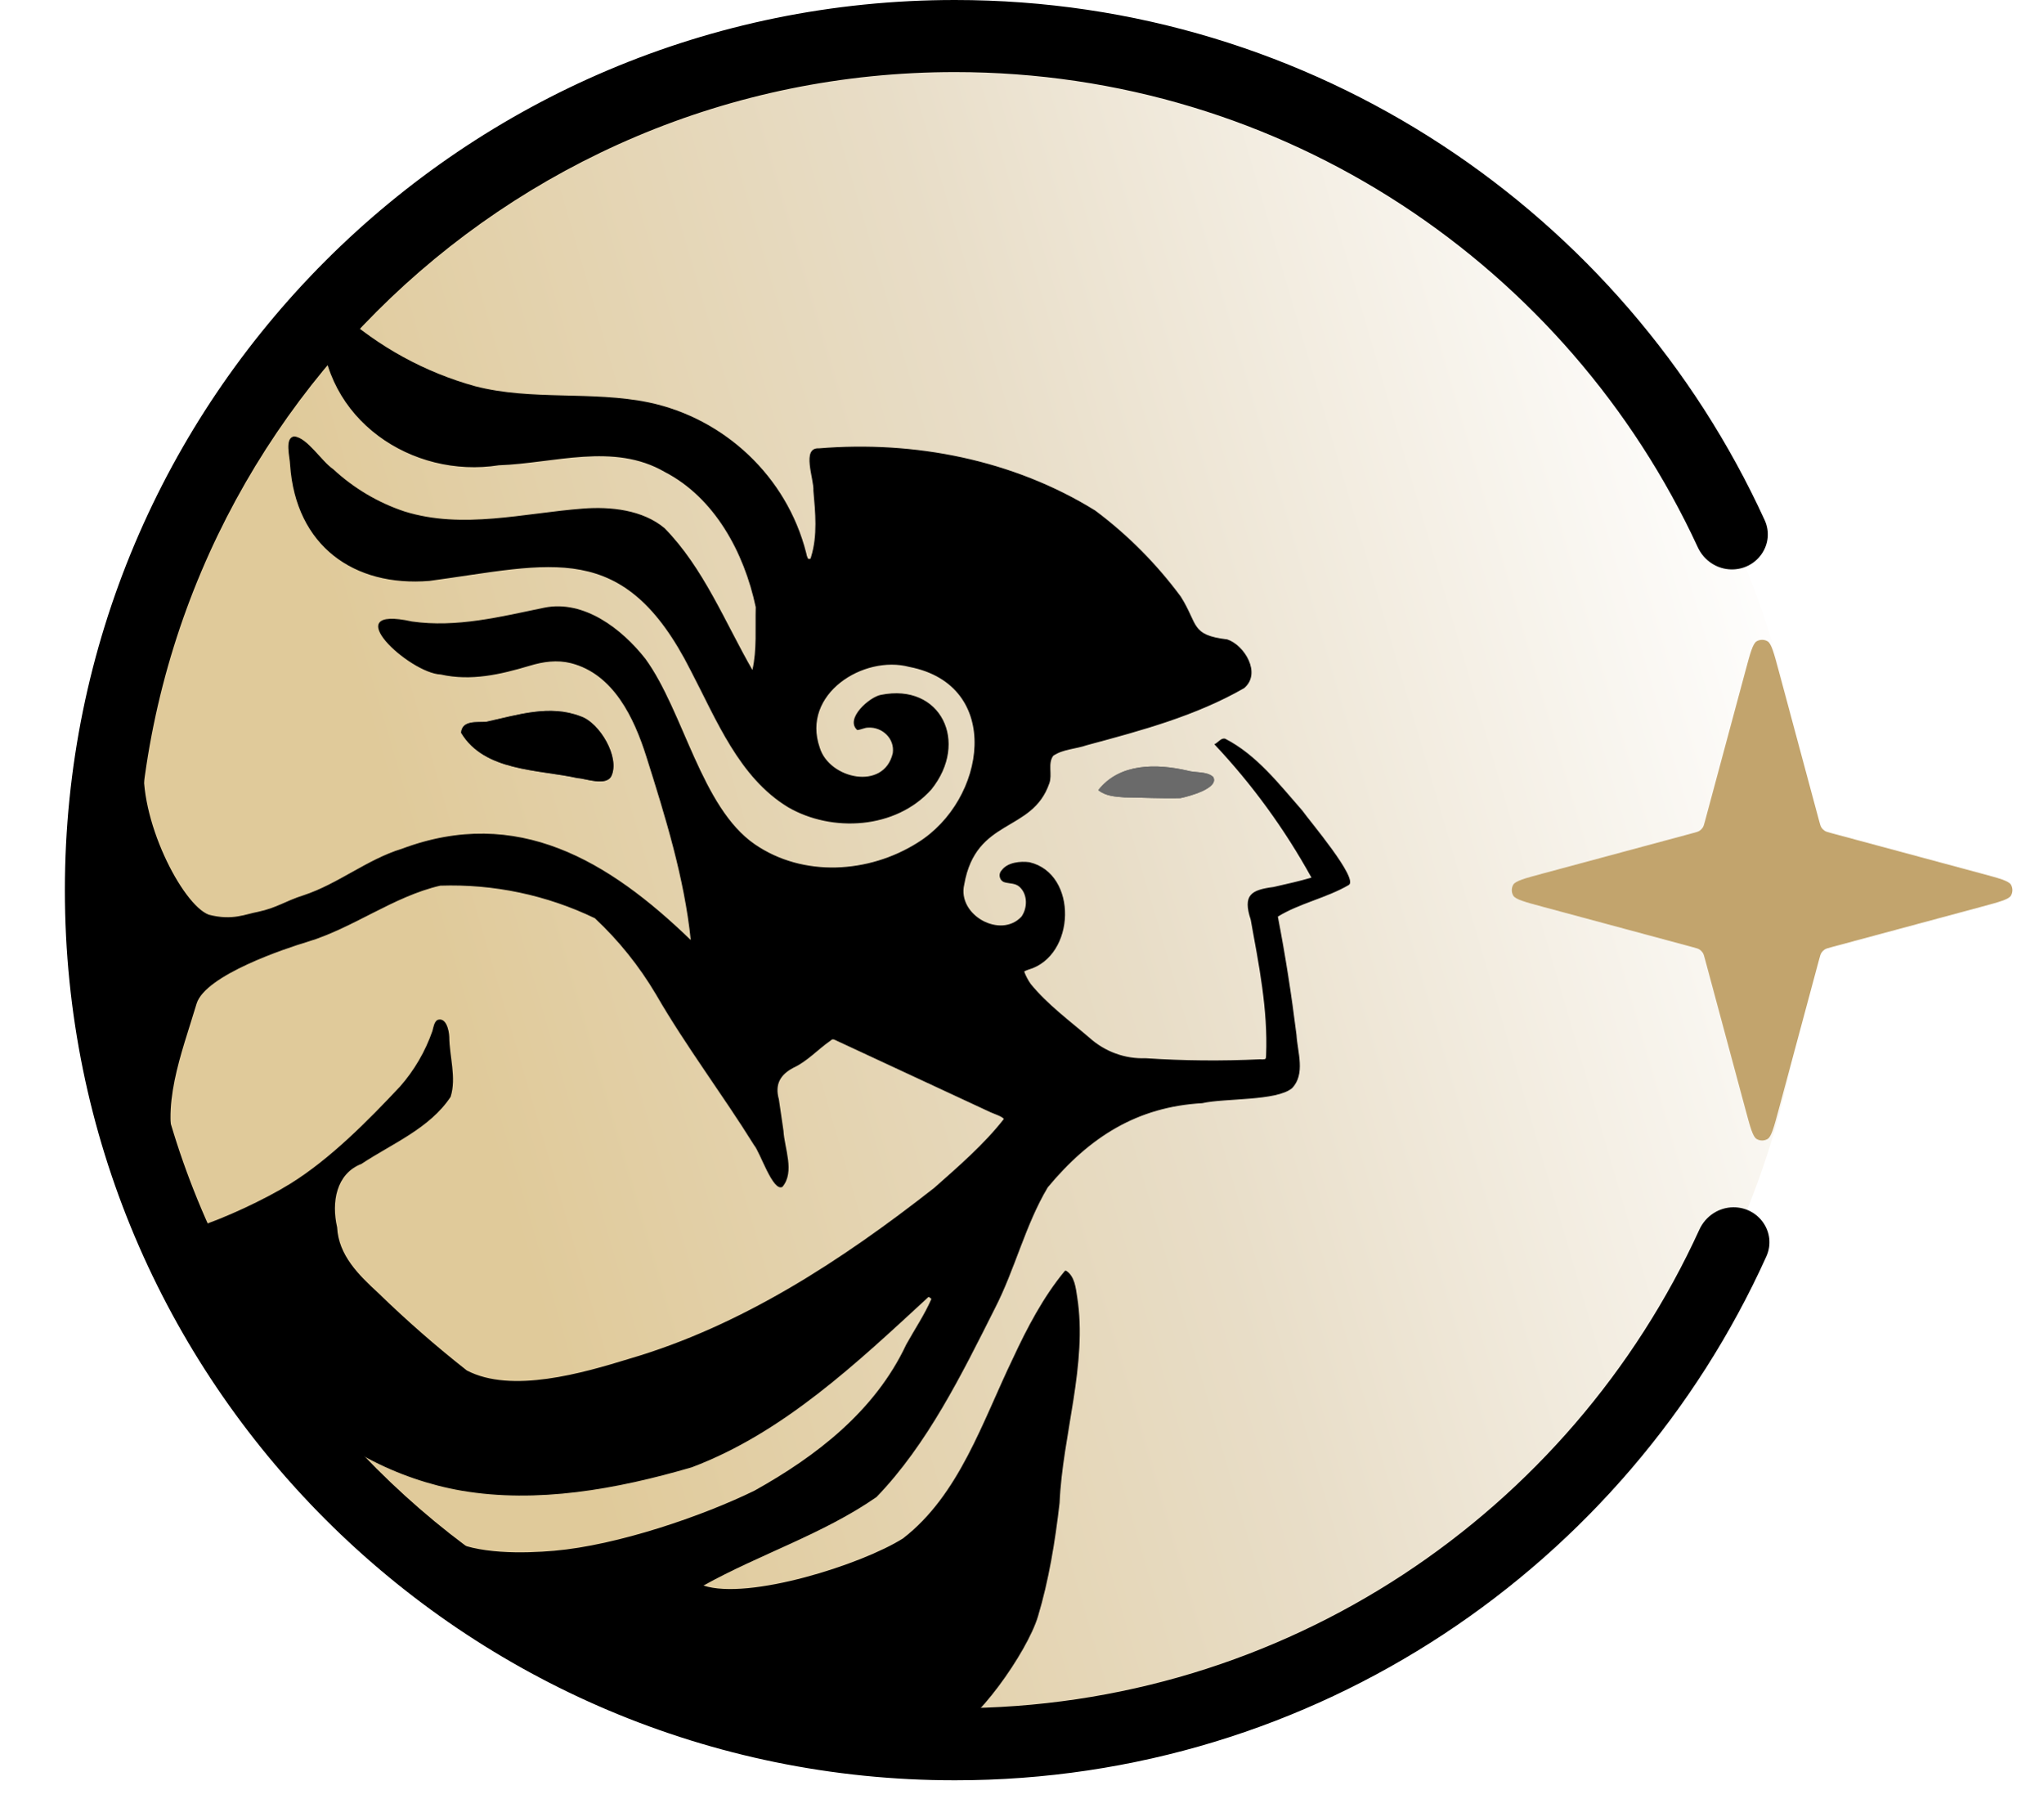
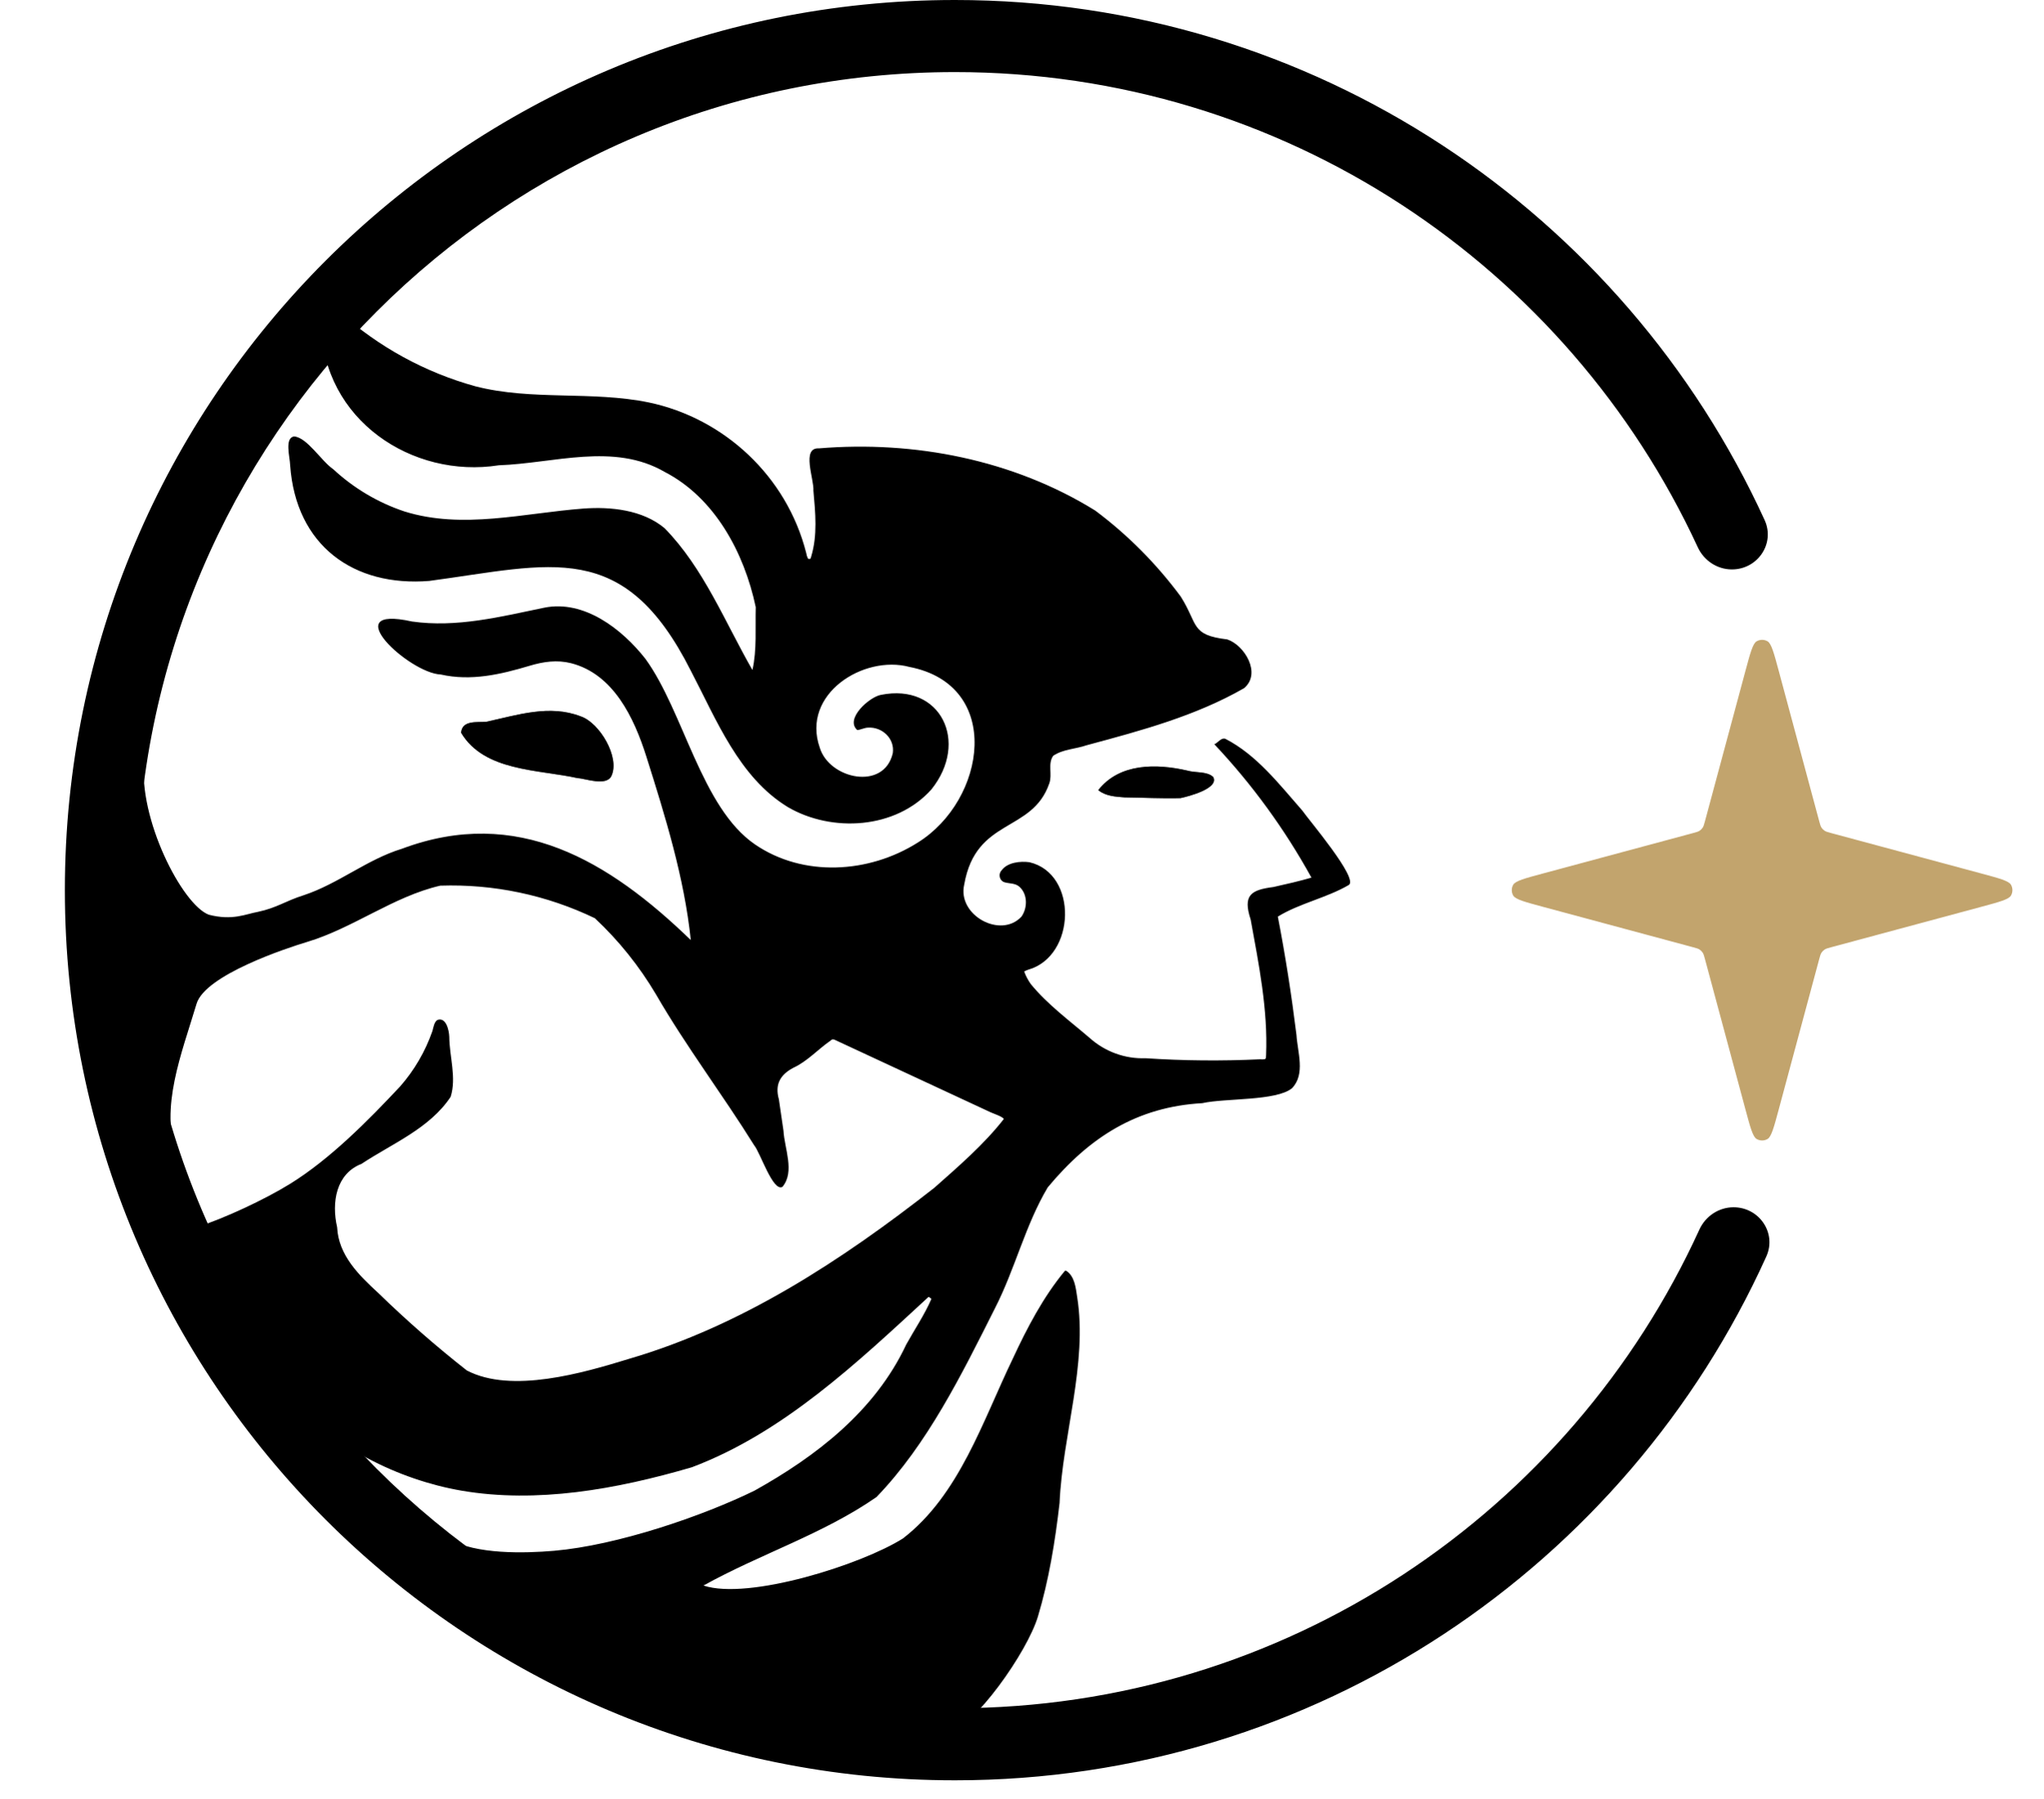
<svg xmlns="http://www.w3.org/2000/svg" width="567" height="499" viewBox="0 0 567 499" fill="none">
-   <circle cx="265" cy="247" r="237" fill="url(#paint0_linear_26_2)" />
  <path d="M304.769 219.263C310.672 211.693 320.981 211.867 329.49 213.823C331.737 214.498 334.925 213.965 336.672 215.589C338.45 218.763 329.775 221.006 327.598 221.462C322.435 221.611 317.264 221.315 312.08 221.26C309.492 221.061 306.895 220.921 304.769 219.263Z" fill="#6A6A6A" />
  <path d="M484.365 186.214C485.739 181.112 486.426 178.56 487.501 177.94C488.429 177.405 489.571 177.405 490.499 177.94C491.574 178.56 492.261 181.112 493.635 186.214L504.828 227.785C505.09 228.757 505.22 229.244 505.479 229.641C505.707 229.993 506.007 230.293 506.359 230.521C506.756 230.78 507.242 230.91 508.215 231.172L549.786 242.365C554.888 243.739 557.44 244.426 558.06 245.501C558.595 246.429 558.595 247.571 558.06 248.499C557.44 249.574 554.888 250.261 549.786 251.635L508.215 262.828C507.242 263.09 506.756 263.22 506.359 263.479C506.007 263.707 505.707 264.007 505.479 264.359C505.22 264.756 505.09 265.243 504.828 266.215L493.635 307.786C492.261 312.888 491.574 315.44 490.499 316.06C489.571 316.595 488.429 316.595 487.501 316.06C486.426 315.44 485.739 312.888 484.365 307.786L473.172 266.215C472.91 265.243 472.779 264.756 472.521 264.359C472.292 264.007 471.993 263.707 471.641 263.479C471.244 263.22 470.757 263.09 469.785 262.828L428.214 251.635C423.112 250.261 420.56 249.574 419.94 248.499C419.405 247.571 419.405 246.429 419.94 245.501C420.56 244.426 423.112 243.739 428.214 242.365L469.785 231.172C470.757 230.91 471.244 230.78 471.641 230.521C471.993 230.293 472.292 229.993 472.521 229.641C472.779 229.244 472.91 228.757 473.172 227.785L484.365 186.214Z" fill="#C2A46D" />
  <path d="M191.986 407.143C217.393 397.561 237.801 378.189 257.703 359.845C257.816 359.942 258.39 360.277 258.464 360.439C256.56 364.839 253.813 368.876 251.49 373.075C242.81 391.573 226.475 404.099 209.361 413.638C194.937 420.696 171.345 428.794 153.748 430.319C145.541 431.031 132.041 431.358 124.541 427.031C119.214 423.956 120.664 427.064 124.541 431.031C148.937 461.381 191.185 468.966 226.328 480.983C237.109 483.668 244.048 485.609 255.541 483.531C263.541 482.084 255.655 482.849 263.041 480.983C270.427 479.117 285.041 458.531 288.041 448.531C291.041 438.531 292.801 427.864 294.041 417.031C294.845 398.313 301.872 378.454 298.922 359.865C298.529 357.306 298.226 354.194 295.955 352.668C295.461 352.446 295.827 352.538 295.416 352.762C289.51 359.909 285.04 368.433 281.087 376.95C272.666 394.385 266.231 414.799 250.592 426.881C239.126 434.14 207.73 444.106 195.222 439.963C210.898 431.228 228.389 425.709 243.228 415.411C257.367 400.763 266.9 381.337 276.081 363.073C281.66 352.235 284.537 339.89 290.756 329.477C302.402 315.462 315.598 307.128 333.641 306.109C340.012 304.68 354.215 305.553 358.552 301.956C362.332 298.046 360.072 291.96 359.786 287.165C358.423 276.171 356.713 265.158 354.614 254.341C360.569 250.662 368.187 249.149 374.303 245.564C377.11 243.827 363.153 227.456 361.398 224.903C354.992 217.608 348.729 209.454 340.039 205C338.91 204.596 338.037 206.076 337 206.523C347.46 217.618 356.513 230.05 363.945 243.526C360.487 244.532 357.062 245.302 353.601 246.08L353.378 246.13C347.193 246.94 344.826 248.316 347.082 255.179C349.329 267.542 351.882 280.139 351.356 292.781C351.308 293.248 351.387 293.714 351.051 293.888C350.6 293.979 350.138 293.994 349.683 293.934C339.085 294.44 328.475 294.343 317.899 293.641C312.205 293.85 306.665 291.835 302.377 287.996C296.824 283.235 290.706 278.755 286.038 273.041C285.29 271.983 284.68 270.827 284.226 269.602C284.329 269.425 285.155 269.16 285.353 269.067C298.573 265.319 299.226 242.421 285.674 239.249C283.193 238.914 279.585 239.255 277.959 241.505C277.717 241.759 277.545 242.075 277.459 242.42C277.373 242.764 277.378 243.126 277.471 243.466C277.565 243.806 277.746 244.114 277.993 244.356C278.241 244.599 278.547 244.768 278.881 244.846C280.268 245.217 281.81 245.044 282.951 246.106C285.176 248.16 285.182 251.855 283.498 254.308C277.773 260.594 265.591 253.974 267.581 245.438C270.832 226.819 286.453 231.165 291.191 217.371C292.099 214.898 290.693 211.88 292.288 209.707C295.003 207.865 298.546 207.848 301.567 206.787L301.976 206.677C316.737 202.709 331.812 198.656 345.251 190.951C350.136 186.867 345.359 178.996 340.575 177.423C330.353 176.191 332.603 173.385 327.685 165.555C320.937 156.44 312.942 148.397 303.948 141.678C281.214 127.572 253.706 122.21 227.275 124.409C222.288 124.119 225.951 132.98 225.722 136.136C226.262 142.218 226.91 148.559 225.087 154.494C224.958 154.92 225.042 155.083 224.566 155.076C224.254 155.081 224.338 155.104 224.164 154.897C223.954 154.44 223.807 153.953 223.729 153.452C218.31 132.067 200.876 116.066 180.106 111.679C164.264 108.4 147.566 111.237 131.865 107.172C117.944 103.322 105.069 96.27 94.193 86.536C90.002 81.909 88.653 85.824 89.142 90.022C89.551 116.502 114.42 132.882 138.422 129.103C153.749 128.573 170.296 122.718 184.465 130.954C198.286 138.091 206.51 153.267 209.721 168.472C209.56 174.212 210.075 180.331 208.799 185.911C201.164 172.595 195.232 157.576 184.41 146.549C178.331 141.46 169.446 140.54 161.844 141.117C145.374 142.361 128.403 146.965 112.232 141.914C104.903 139.474 98.162 135.473 92.438 130.167C89.201 127.978 85.242 121.396 81.636 121.101C78.88 121.464 80.459 126.877 80.503 129.013C82.071 151.481 98.217 162.887 119.139 161.191C153.057 156.632 173.094 149.298 191.647 186.008C198.84 199.755 205.067 215.704 218.667 223.97C230.823 231.05 248.543 230.116 258.438 219.089C269.048 205.924 261.096 189.465 244.48 192.808C241.32 193.344 234.373 199.474 237.898 202.573C238.809 202.522 239.94 201.897 240.911 201.905C244.759 201.658 248.343 204.887 247.755 208.991C245.315 219.511 230.134 216.166 227.489 207.471C222.282 192.555 239.676 181.664 252.341 185.052C278.492 190.109 273.687 222.03 254.645 233.826C241.077 242.379 222.87 243.455 209.503 234.304C194.587 224.084 189.745 197.453 179.101 182.808C172.562 174.474 162.048 166.388 151.028 168.624C138.95 171.123 126.707 174.224 114.317 172.45C92.945 167.713 113.608 186.841 122.316 187.16C130.702 189.047 138.85 187.166 146.979 184.737C150.761 183.594 154.585 183.041 158.481 184.023C170.199 187.033 175.943 199.079 179.394 210.029C184.608 226.53 189.895 243.537 191.695 260.851C168.944 238.85 143.544 223.526 111.518 235.521C101.875 238.469 93.863 245.244 84.307 248.397C79.04 250.065 76.928 251.885 71.541 253.031C68.228 253.616 64.541 255.531 57.941 253.815C50.541 251.031 38.263 227.031 40.041 211.031C41.041 202.031 37.589 197.291 37.541 198.031C37.225 201.491 33.065 215.172 33.186 218.64C34.313 240.45 32.306 266.268 38.757 287.165C38.757 298.031 36.99 306.287 43.541 314.031C44.495 316.135 51.541 327.531 49.041 320.531C44.312 307.29 50.343 292.531 54.541 278.531C56.941 270.531 79.541 263.075 85.231 261.367C98.027 257.528 109.145 248.765 122.162 245.755C136.985 245.254 151.68 248.347 165.076 254.788C171.683 260.962 177.4 268.087 182.053 275.951C190.409 290.409 200.494 303.662 209.285 317.799C210.967 319.776 214.484 330.806 217.126 329.337C220.642 325.158 217.681 318.668 217.414 313.745C216.993 310.839 216.581 307.944 216.14 305.045C214.983 300.903 216.495 298.223 220.167 296.286C224.041 294.499 226.967 291.184 230.464 288.768C231.134 288.097 231.498 288.482 232.23 288.799L274.927 308.65C275.565 308.953 278.452 309.912 278.548 310.531C273.103 317.513 265.966 323.676 259.283 329.592C233.612 349.714 205.824 367.907 174.678 377.021C161.797 380.979 141.959 386.787 129.537 380.275C120.975 373.549 112.761 366.363 104.929 358.745C99.644 353.881 93.928 348.359 93.55 340.534C91.972 333.697 93.213 325.71 100.319 322.953C108.777 317.342 119.2 313.163 125.042 304.361C126.734 299.063 124.702 293.15 124.671 287.665C124.603 285.829 123.755 282.104 121.345 283.041C120.466 283.611 120.253 285.165 119.994 286.087C118.007 291.778 114.953 297.014 111.008 301.493C102.008 311.094 91.606 321.589 80.619 328.423C73.486 332.859 61.945 338.215 54.541 340.534C58.188 356.296 70.995 375.131 80.619 387.531C91.596 401.214 110.57 410.638 128.102 413.638C148.961 417.207 170.981 413.289 191.986 407.143Z" fill="black" />
  <path d="M160.334 215.922C149.359 213.481 134.391 214.095 127.953 203.324C128.197 199.783 132.402 200.476 134.925 200.282C143.545 198.425 152.495 195.393 161.191 198.79C166.365 200.542 172.095 210.121 169.676 215.3C168.267 218.301 162.287 215.969 160.334 215.922Z" fill="#6A6A6A" />
-   <path d="M304.769 219.263C310.672 211.693 320.981 211.867 329.49 213.823C331.737 214.498 334.925 213.965 336.672 215.589C338.45 218.763 329.775 221.006 327.598 221.462C322.435 221.611 317.264 221.315 312.08 221.26C309.492 221.061 306.895 220.921 304.769 219.263Z" fill="#6A6A6A" />
+   <path d="M304.769 219.263C310.672 211.693 320.981 211.867 329.49 213.823C331.737 214.498 334.925 213.965 336.672 215.589C338.45 218.763 329.775 221.006 327.598 221.462C322.435 221.611 317.264 221.315 312.08 221.26C309.492 221.061 306.895 220.921 304.769 219.263Z" fill="black" />
  <path d="M160.334 215.922C149.359 213.481 134.391 214.095 127.953 203.324C128.197 199.783 132.402 200.476 134.925 200.282C143.545 198.425 152.495 195.393 161.191 198.79C166.365 200.542 172.095 210.121 169.676 215.3C168.267 218.301 162.287 215.969 160.334 215.922Z" fill="black" />
  <path d="M265 0C364.771 0 450.726 59.156 489.704 144.306C492.683 150.813 487.775 158 480.618 158C476.536 158 472.867 155.553 471.154 151.848C435.166 74.008 356.39 20 265 20C139.631 20 38 121.631 38 247C38 372.369 139.631 474 265 474C356.764 474 435.81 419.55 471.593 341.196C473.296 337.468 476.977 335 481.076 335C488.212 335 493.118 342.15 490.178 348.653C451.426 434.362 365.178 494 265 494C128.586 494 18 383.414 18 247C18 110.586 128.586 0 265 0Z" fill="black" />
-   <defs>
-     <linearGradient id="paint0_linear_26_2" x1="502" y1="177.771" x2="28" y2="316.229" gradientUnits="userSpaceOnUse">
-       <stop stop-color="white" />
-       <stop offset="0.414" stop-color="#E8DDC7" />
-       <stop offset="0.791" stop-color="#E0CA9A" />
-     </linearGradient>
-   </defs>
</svg>
